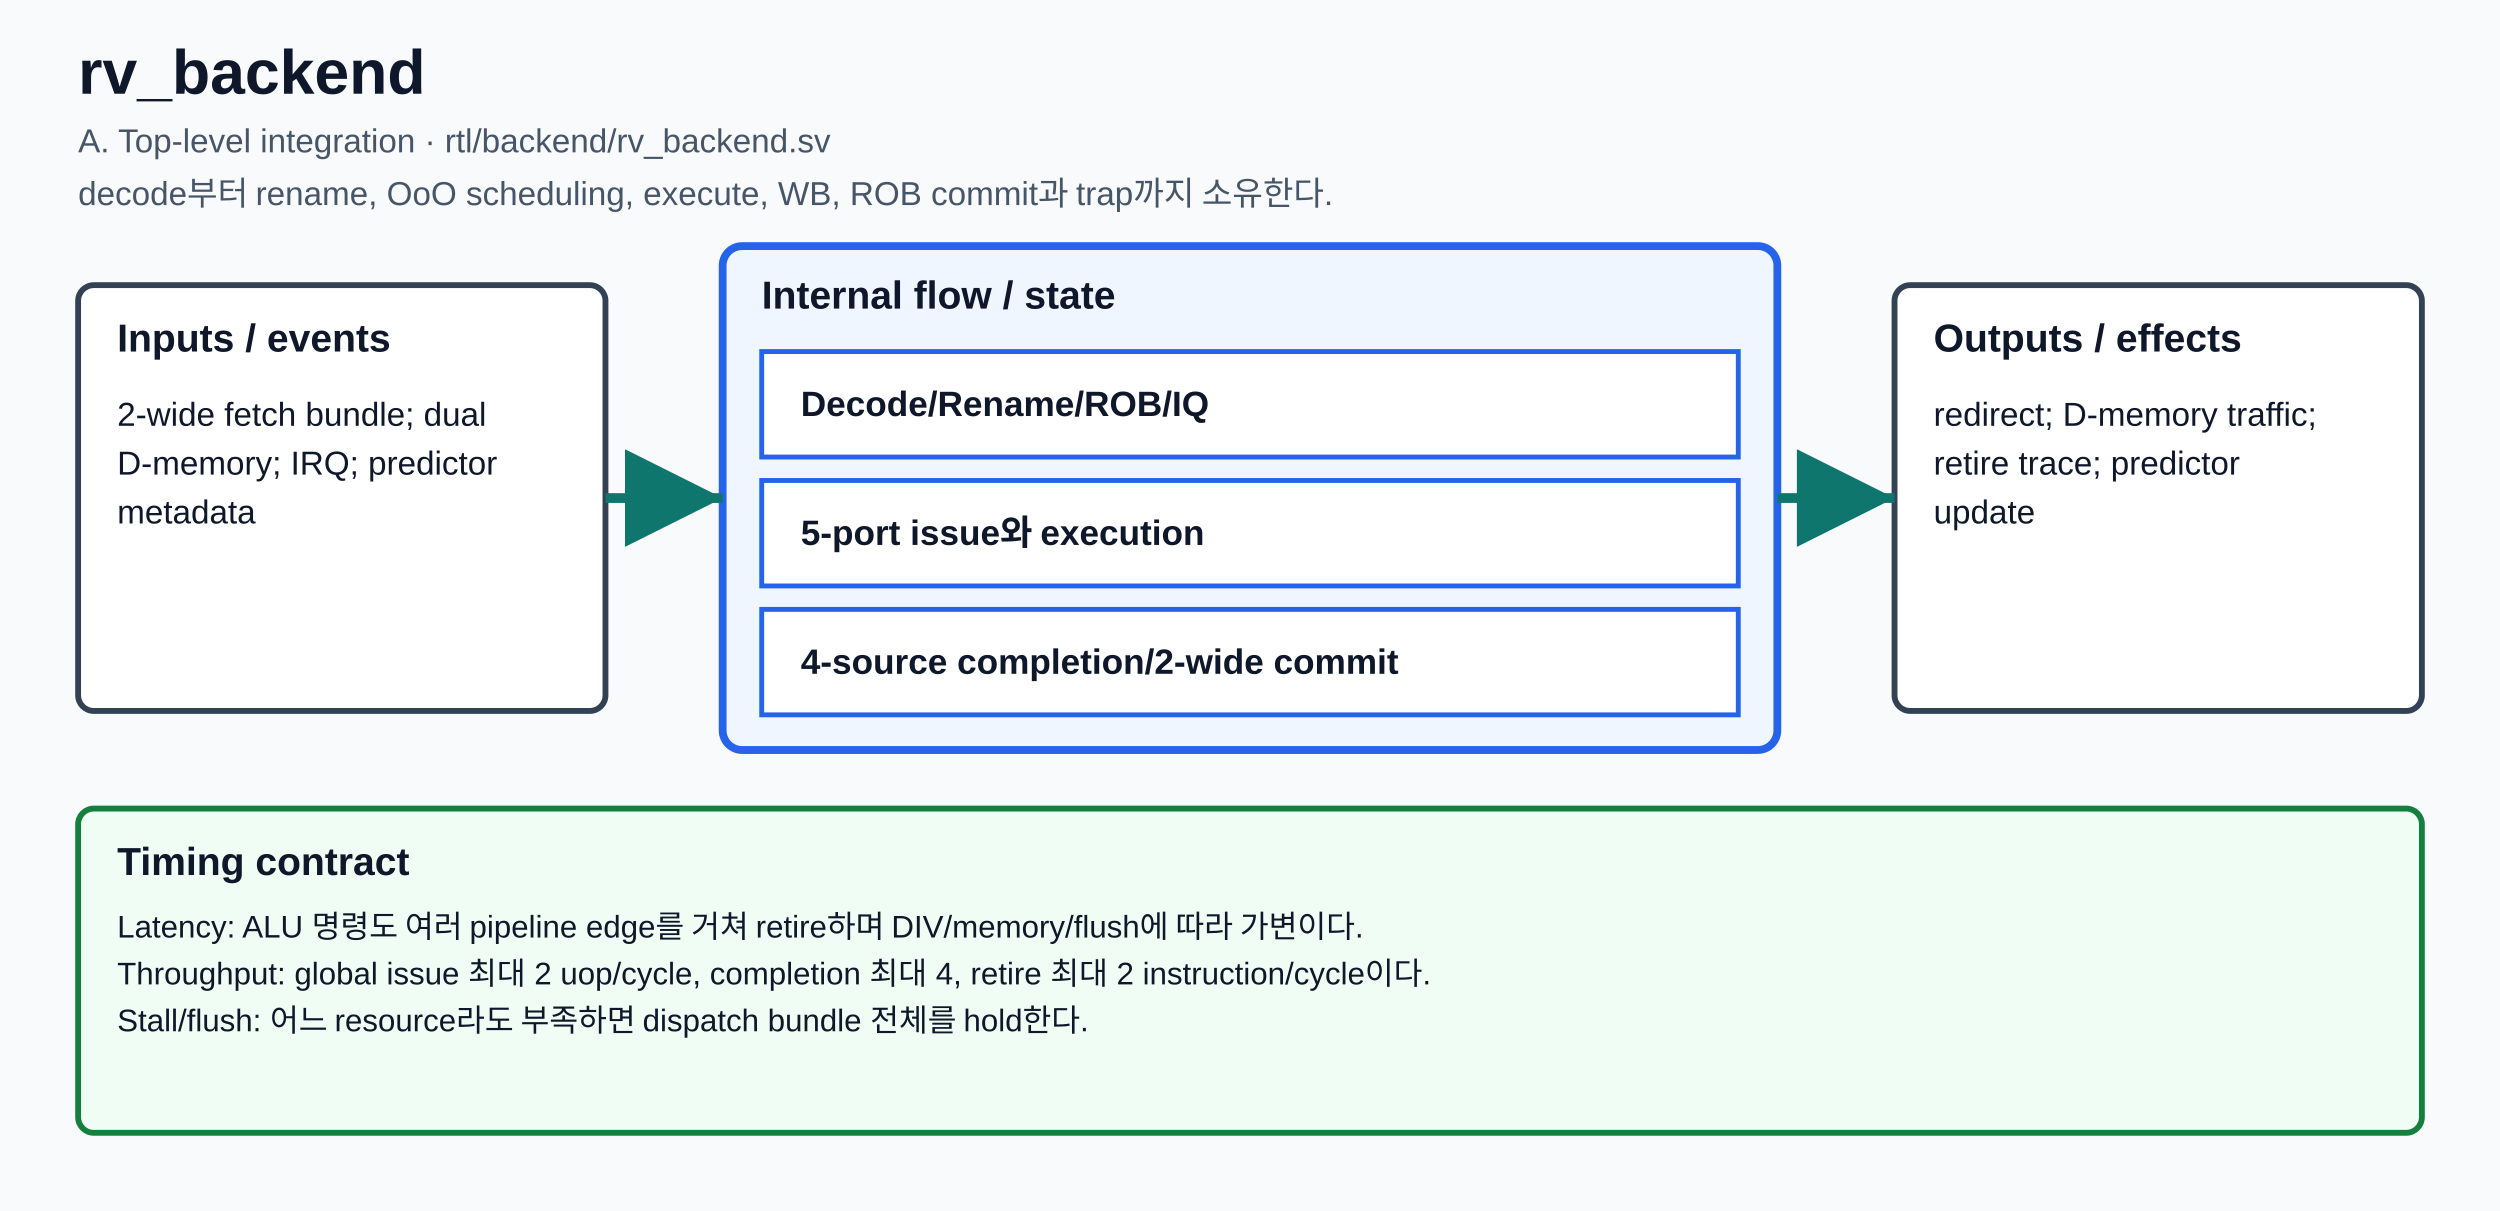
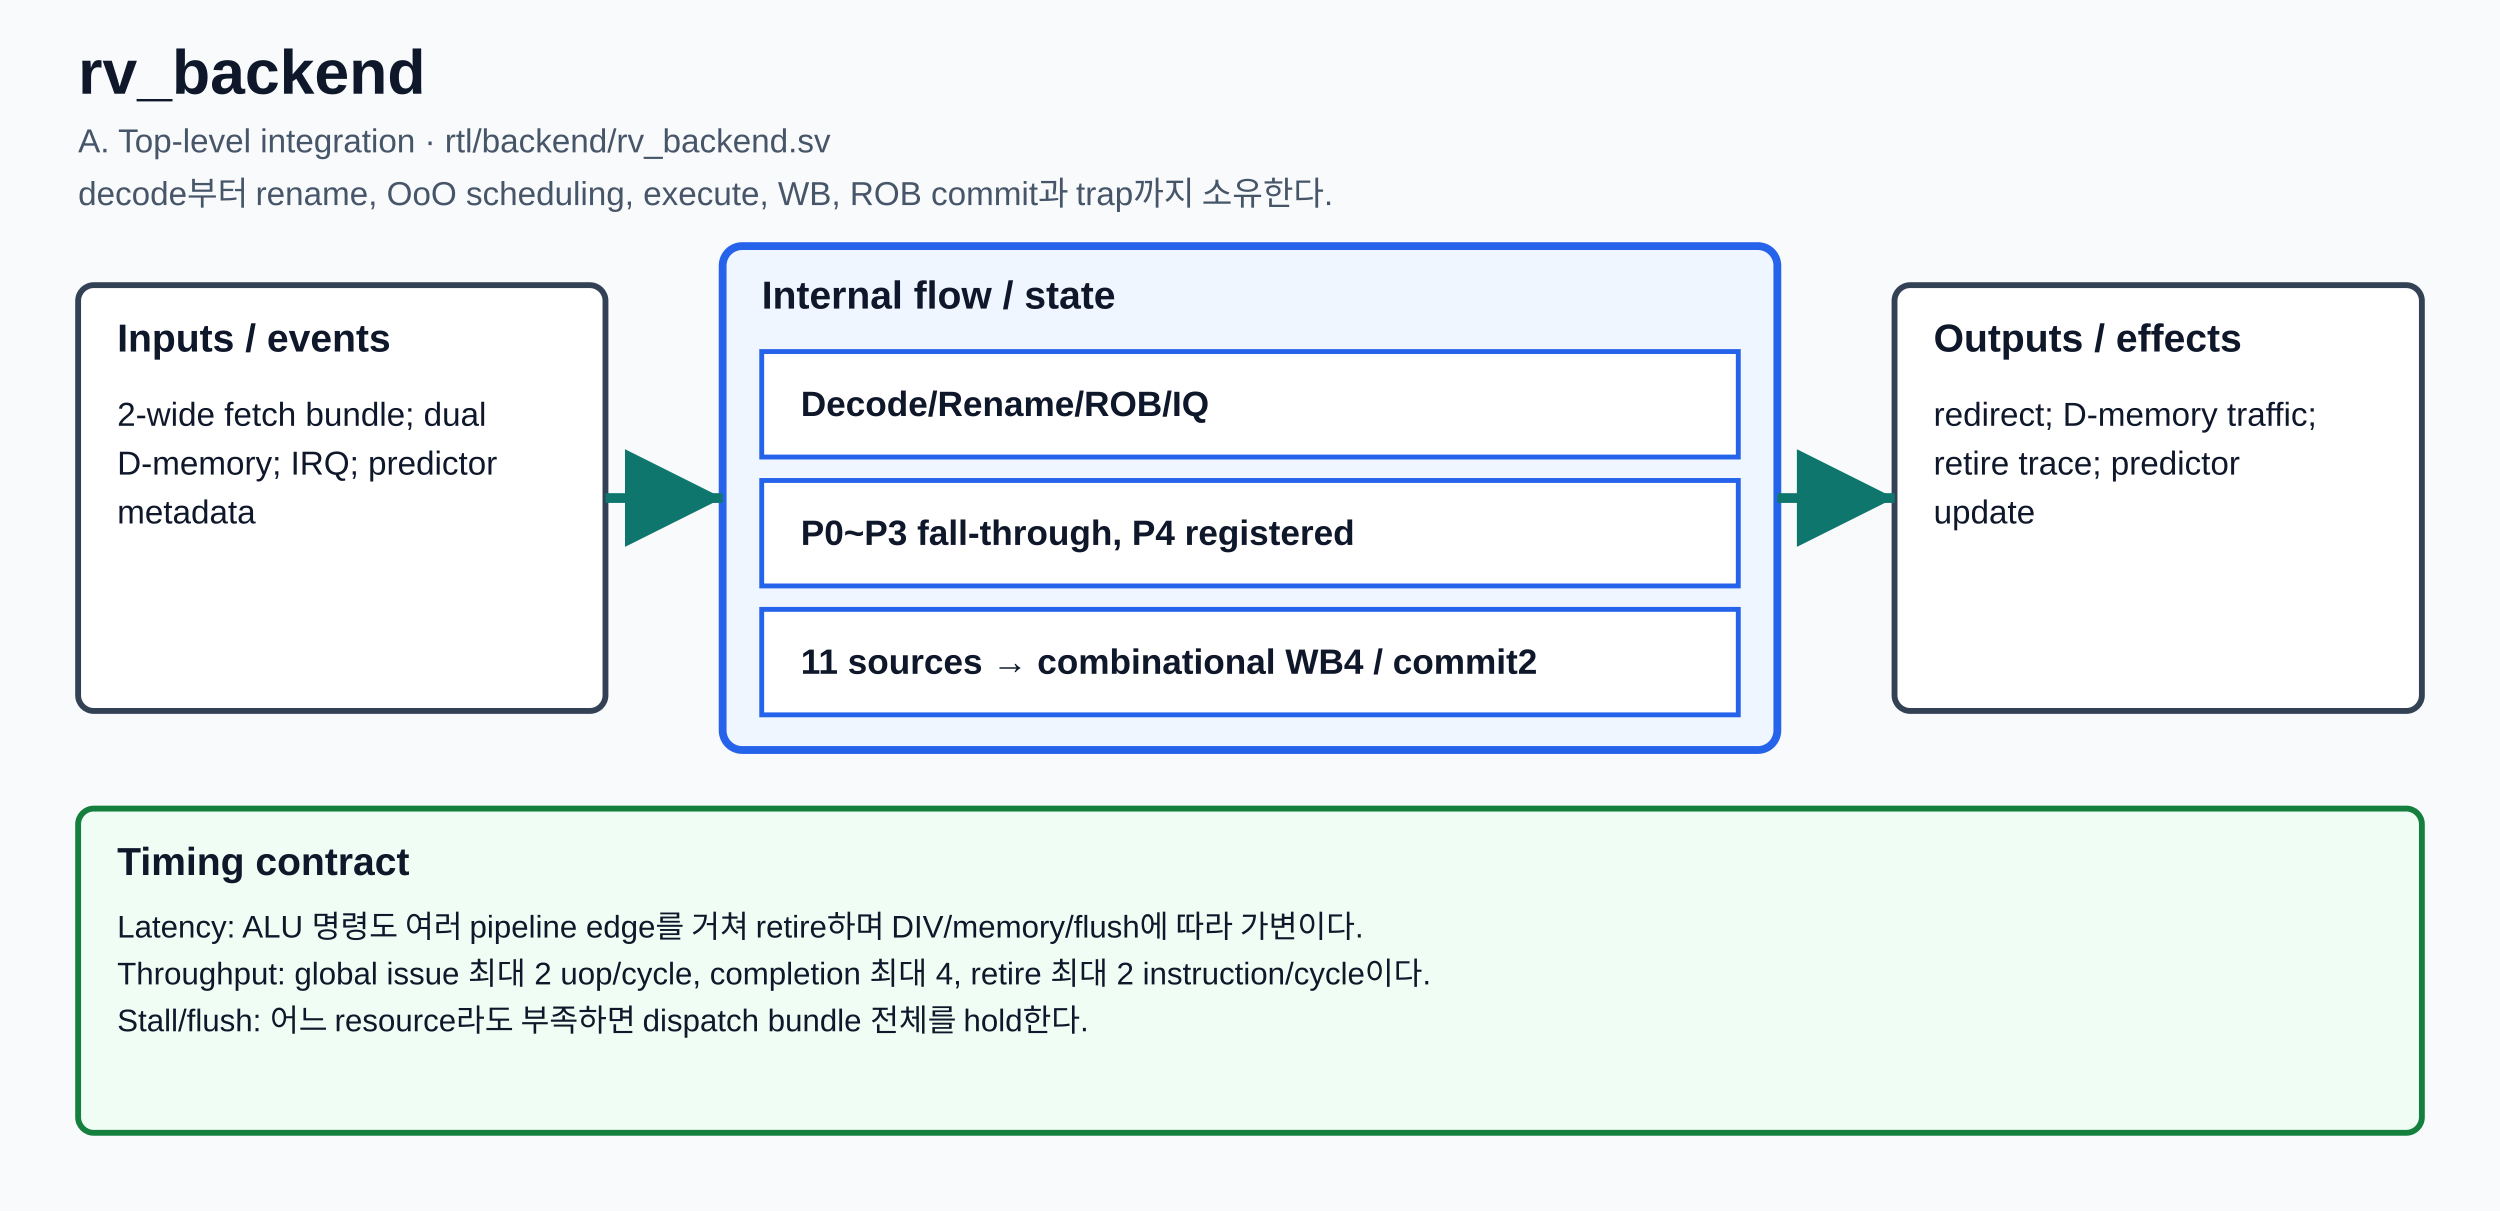
<svg xmlns="http://www.w3.org/2000/svg" width="1280" height="620" viewBox="0 0 1280 620" role="img" aria-labelledby="title desc">
  <defs>
    <marker id="arrow" markerWidth="12" markerHeight="12" refX="10" refY="5" orient="auto">
      <path d="M0,0 L10,5 L0,10 Z" class="arrow-head" />
    </marker>
  </defs>
  <style>
  .bg { fill:#f8fafc; } .panel { fill:#ffffff; stroke:#334155; stroke-width:3; }
  .core { fill:#eff6ff; stroke:#2563eb; stroke-width:4; } .stage { fill:#ffffff; stroke:#2563eb; stroke-width:2.5; }
  .timing { fill:#f0fdf4; stroke:#15803d; stroke-width:3; } .wire { fill:none; stroke:#0f766e; stroke-width:5; marker-end:url(#arrow); }
  .arrow-head { fill:#0f766e; } text { font-family:'Noto Sans KR','Malgun Gothic',Arial,sans-serif; fill:#0f172a; }
  .title { font-size:32px; font-weight:700; } .subtitle { font-size:17px; fill:#475569; }
  .label { font-size:20px; font-weight:700; } .body { font-size:17px; } .stage-text { font-size:18px; font-weight:600; }
  .timing-text { font-size:16px; }
  @media (prefers-color-scheme:dark) { .bg{fill:#0f172a} .panel{fill:#111827;stroke:#94a3b8} .core{fill:#172554;stroke:#60a5fa} .stage{fill:#111827;stroke:#60a5fa} .timing{fill:#052e16;stroke:#4ade80} text{fill:#e5e7eb} .subtitle{fill:#cbd5e1} .wire{stroke:#5eead4} .arrow-head{fill:#5eead4} }
</style>
  <rect width="1280" height="620" class="bg" />
  <text x="40" y="48" class="title">rv_backend</text>
  <text x="40" y="78" class="subtitle">A. Top-level integration · rtl/backend/rv_backend.sv</text>
  <text x="40" y="105" class="subtitle">
    <tspan x="40" dy="0">decode부터 rename, OoO scheduling, execute, WB, ROB commit과 trap까지 소유한다.</tspan>
  </text>
  <rect x="40" y="146" width="270" height="218" rx="8" class="panel" />
  <text x="60" y="180" class="label">Inputs / events</text>
  <text x="60" y="218" class="body">
    <tspan x="60" dy="0">2-wide fetch bundle; dual</tspan>
    <tspan x="60" dy="25">D-memory; IRQ; predictor</tspan>
    <tspan x="60" dy="25">metadata</tspan>
  </text>
  <rect x="370" y="126" width="540" height="258" rx="10" class="core" />
  <text x="390" y="158" class="label">Internal flow / state</text>
  <rect x="390" y="180" width="500" height="54" class="stage" />
  <text x="410" y="213" class="stage-text">
    <tspan x="410" dy="0">Decode/Rename/ROB/IQ</tspan>
  </text>
  <rect x="390" y="246" width="500" height="54" class="stage" />
  <text x="410" y="279" class="stage-text">
-     <tspan x="410" dy="0">5-port issue와 execution</tspan>
+     <tspan x="410" dy="0">P0~P3 fall-through, P4 registered</tspan>
  </text>
  <rect x="390" y="312" width="500" height="54" class="stage" />
  <text x="410" y="345" class="stage-text">
-     <tspan x="410" dy="0">4-source completion/2-wide commit</tspan>
+     <tspan x="410" dy="0">11 sources → combinational WB4 / commit2</tspan>
  </text>
  <rect x="970" y="146" width="270" height="218" rx="8" class="panel" />
  <text x="990" y="180" class="label">Outputs / effects</text>
  <text x="990" y="218" class="body">
    <tspan x="990" dy="0">redirect; D-memory traffic;</tspan>
    <tspan x="990" dy="25">retire trace; predictor</tspan>
    <tspan x="990" dy="25">update</tspan>
  </text>
  <path d="M310 255 H350 V255 H370" class="wire" />
  <path d="M910 255 H950 V255 H970" class="wire" />
  <rect x="40" y="414" width="1200" height="166" rx="8" class="timing" />
  <text x="60" y="448" class="label">Timing contract</text>
  <text x="60" y="480" class="timing-text">
    <tspan x="60" dy="0">Latency: ALU 명령도 여러 pipeline edge를 거쳐 retire하며 DIV/memory/flush에 따라 가변이다.</tspan>
    <tspan x="60" dy="24">Throughput: global issue 최대 2 uop/cycle, completion 최대 4, retire 최대 2 instruction/cycle이다.</tspan>
    <tspan x="60" dy="24">Stall/flush: 어느 resource라도 부족하면 dispatch bundle 전체를 hold한다.</tspan>
  </text>
</svg>
